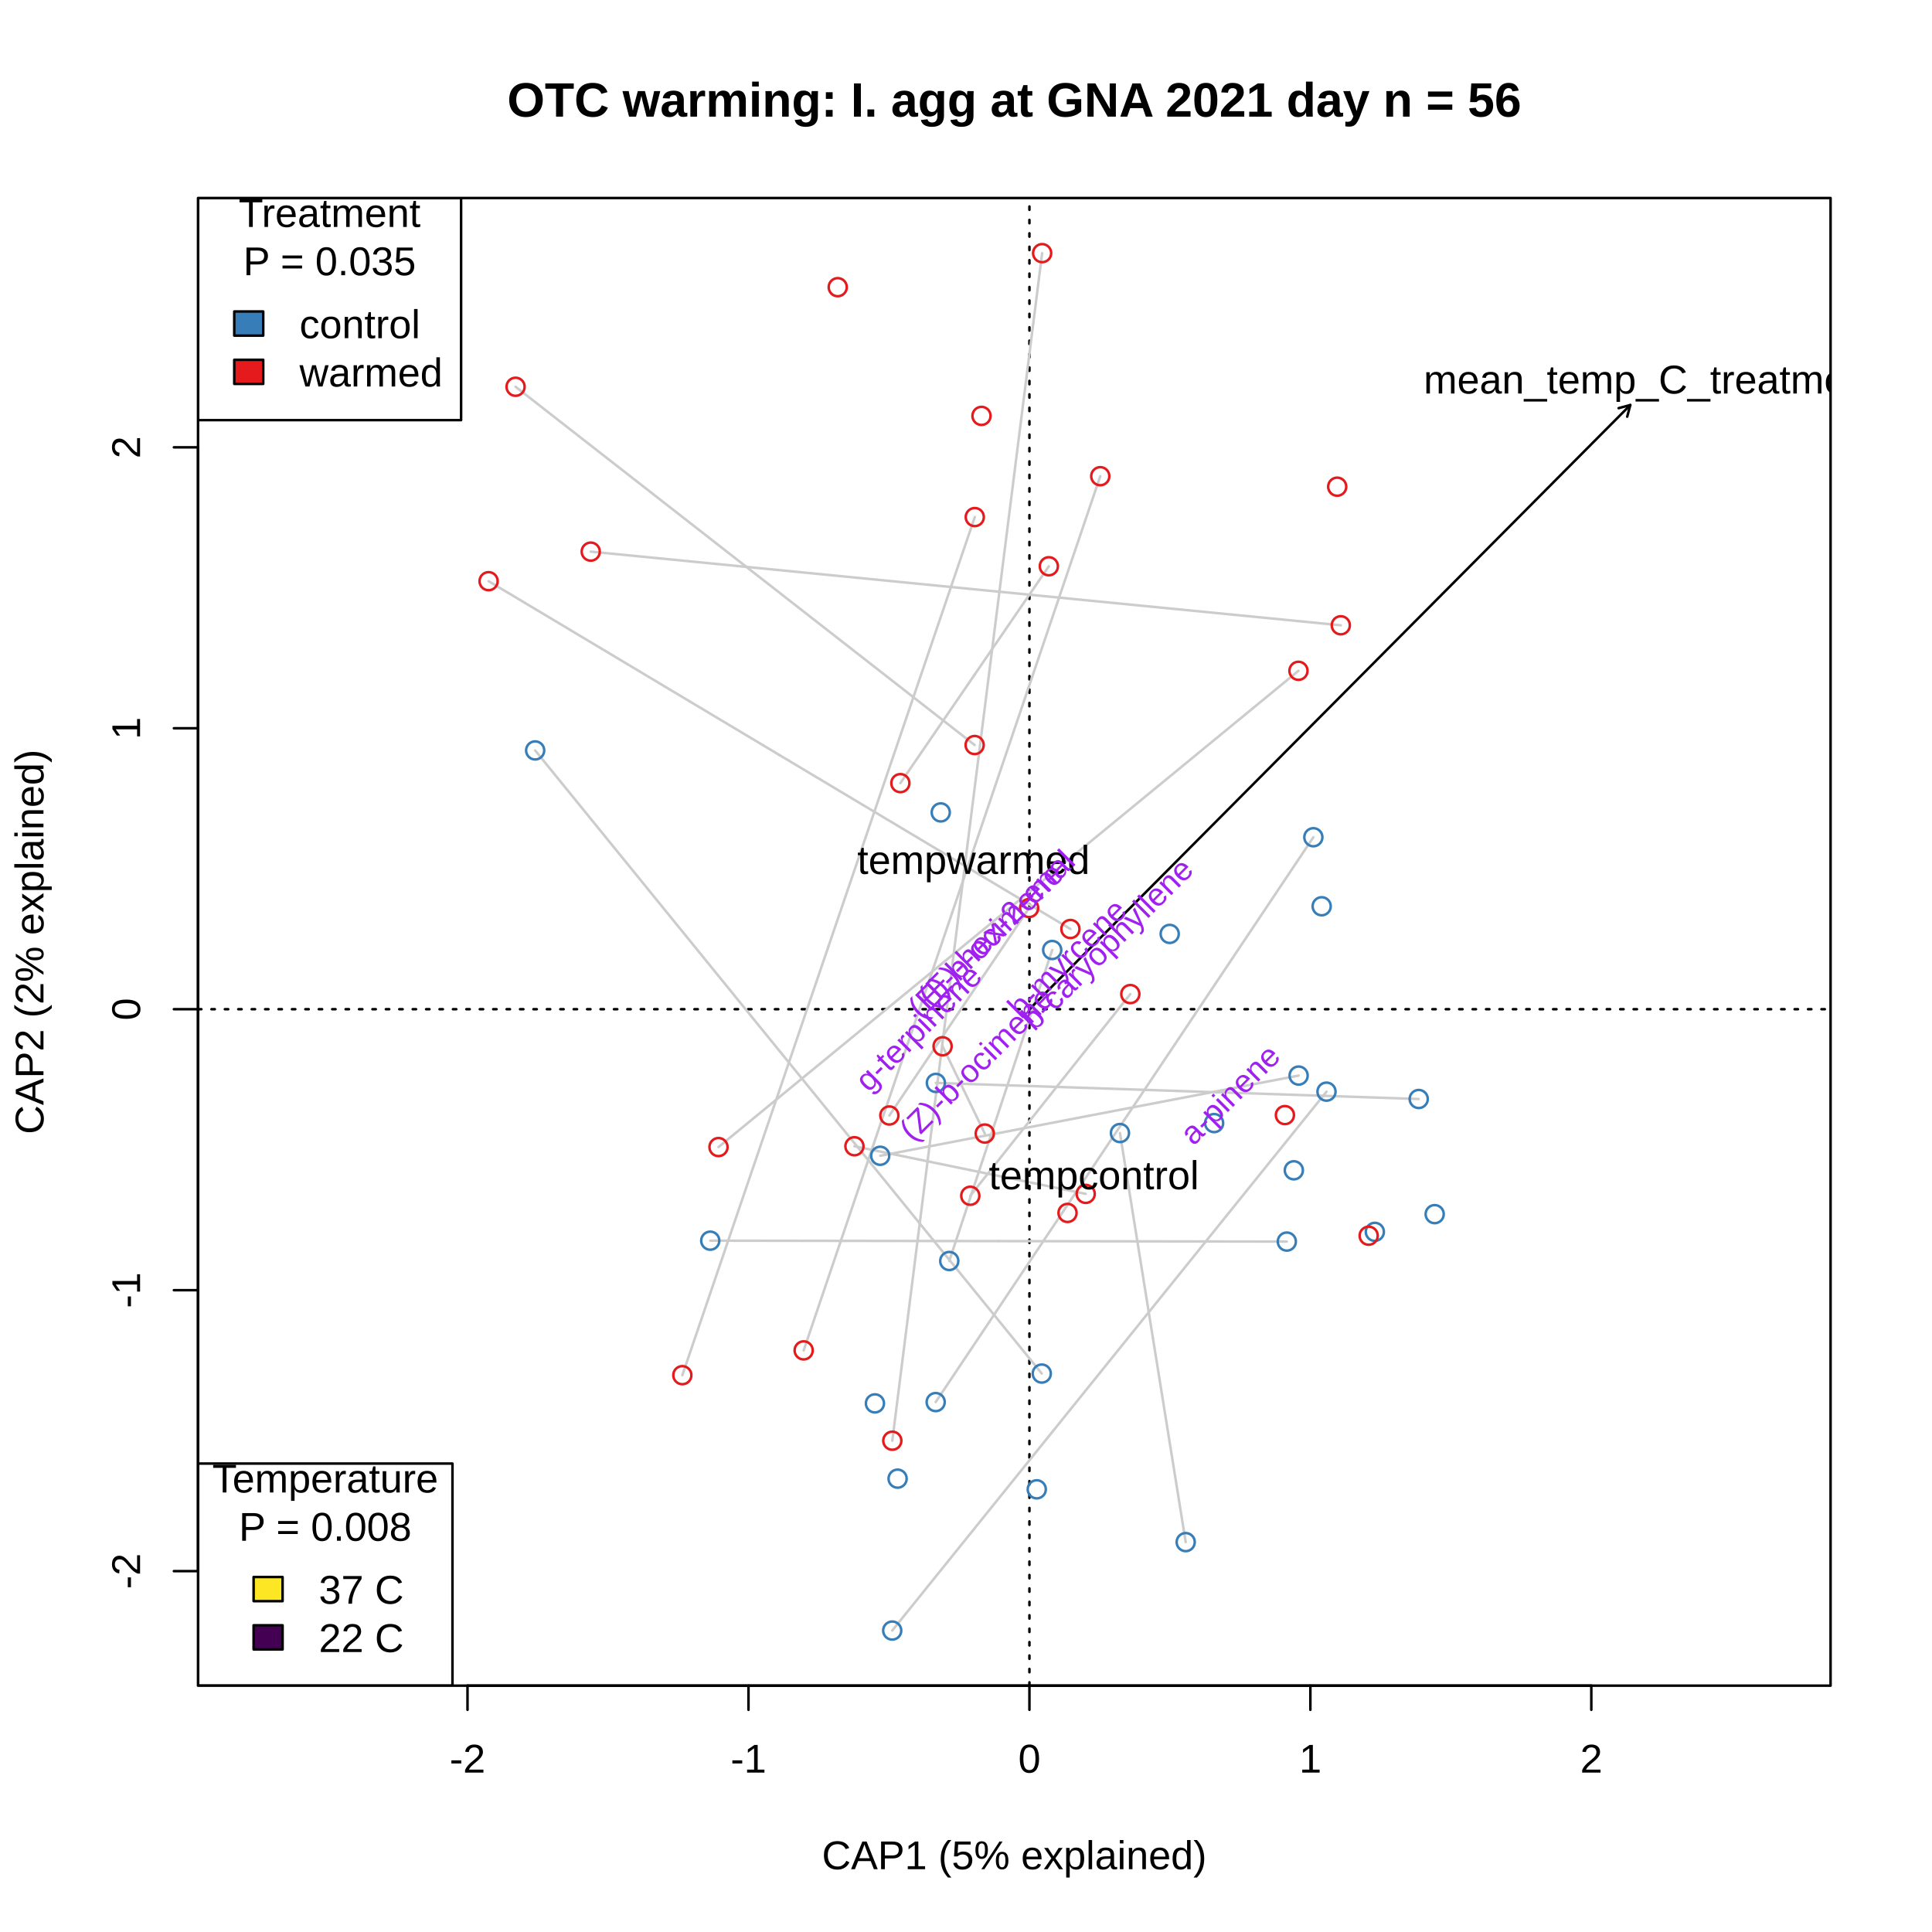
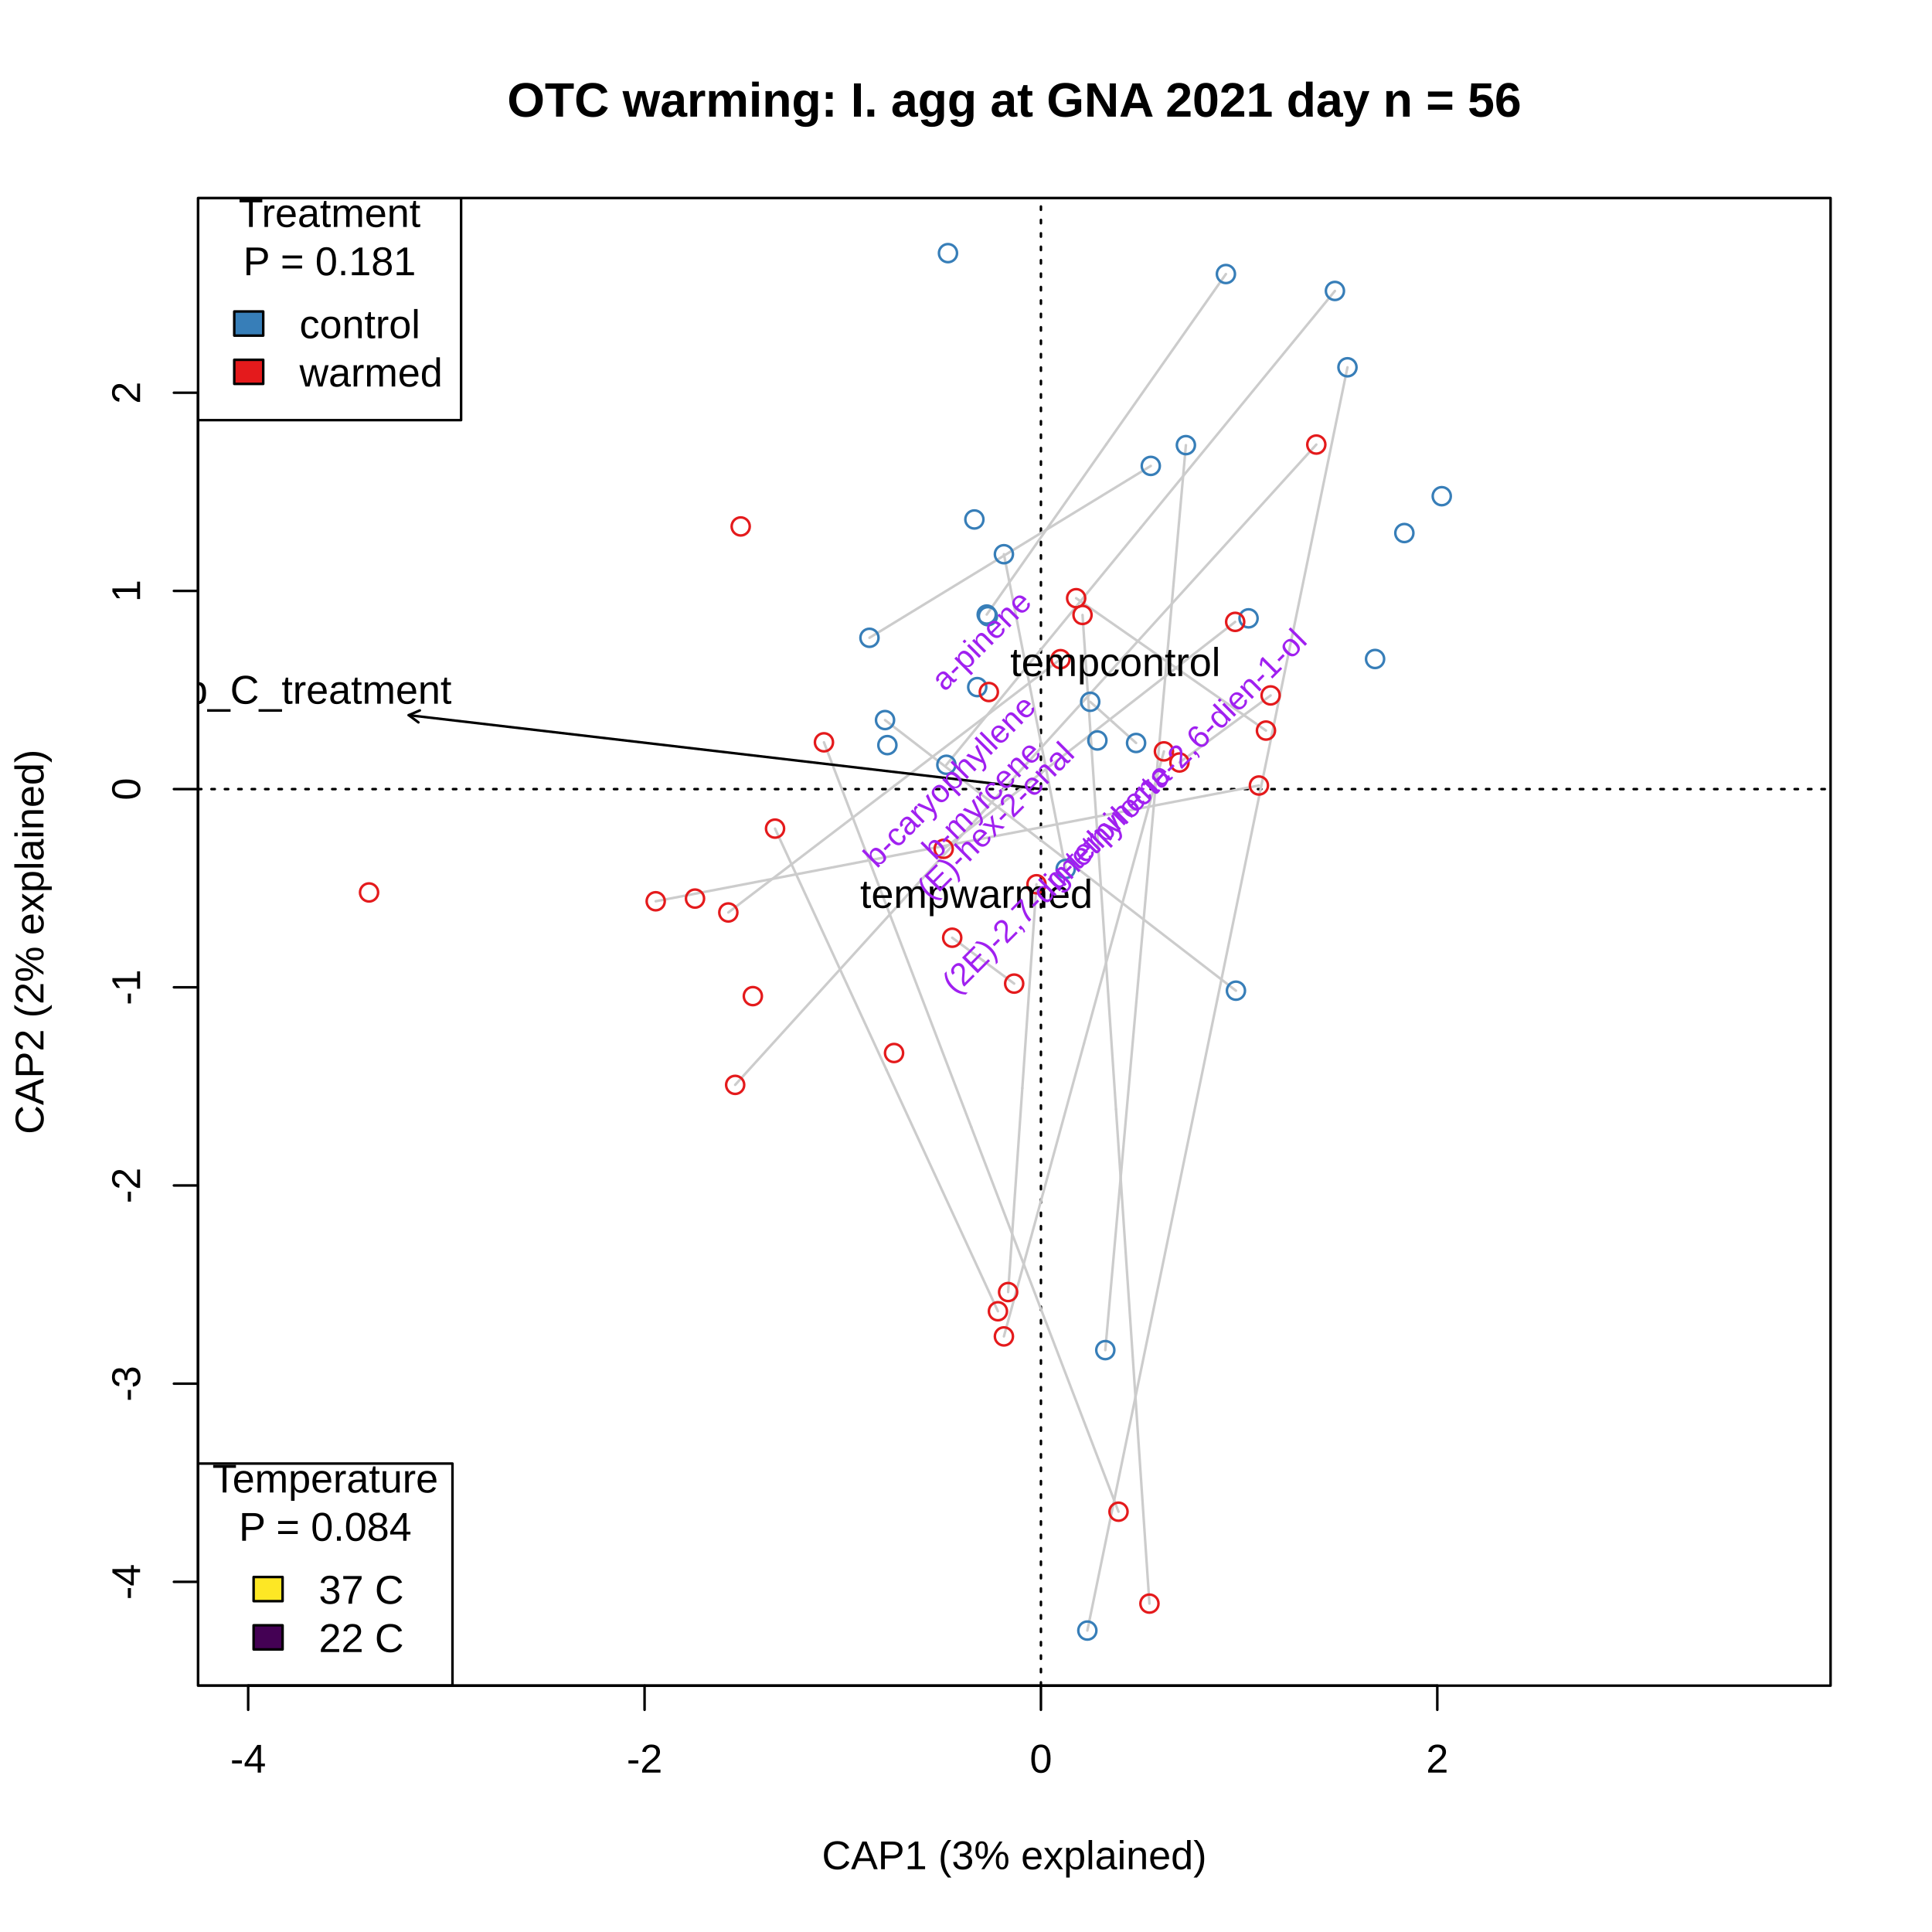
<svg xmlns="http://www.w3.org/2000/svg" class="svglite" width="576.00pt" height="576.00pt" viewBox="0 0 576.00 576.00">
  <defs>
    <style type="text/css">
    .svglite line, .svglite polyline, .svglite polygon, .svglite path, .svglite rect, .svglite circle {
      fill: none;
      stroke: #000000;
      stroke-linecap: round;
      stroke-linejoin: round;
      stroke-miterlimit: 10.00;
    }
    .svglite text {
      white-space: pre;
    }
  </style>
  </defs>
  <rect width="100%" height="100%" style="stroke: none; fill: #FFFFFF;" />
  <defs>
    <clipPath id="cpMC4wMHw1NzYuMDB8MC4wMHw1NzYuMDA=">
      <rect x="0.00" y="0.00" width="576.00" height="576.00" />
    </clipPath>
  </defs>
  <g clip-path="url(#cpMC4wMHw1NzYuMDB8MC4wMHw1NzYuMDA=)">
</g>
  <defs>
    <clipPath id="cpNTkuMDR8NTQ1Ljc2fDU5LjA0fDUwMi41Ng==">
      <rect x="59.04" y="59.04" width="486.72" height="443.52" />
    </clipPath>
  </defs>
  <g clip-path="url(#cpNTkuMDR8NTQ1Ljc2fDU5LjA0fDUwMi41Ng==)">
</g>
  <g clip-path="url(#cpMC4wMHw1NzYuMDB8MC4wMHw1NzYuMDA=)">
-     <line x1="139.38" y1="502.56" x2="474.43" y2="502.56" style="stroke-width: 0.75;" />
-     <line x1="139.38" y1="502.56" x2="139.38" y2="509.76" style="stroke-width: 0.75;" />
-     <line x1="223.15" y1="502.56" x2="223.15" y2="509.76" style="stroke-width: 0.75;" />
-     <line x1="306.91" y1="502.56" x2="306.91" y2="509.76" style="stroke-width: 0.75;" />
-     <line x1="390.67" y1="502.56" x2="390.67" y2="509.76" style="stroke-width: 0.75;" />
-     <line x1="474.43" y1="502.56" x2="474.43" y2="509.76" style="stroke-width: 0.75;" />
-     <text x="139.38" y="528.48" text-anchor="middle" style="font-size: 12.00px; font-family: &quot;Arial&quot;;">-2</text>
-     <text x="223.15" y="528.48" text-anchor="middle" style="font-size: 12.00px; font-family: &quot;Arial&quot;;">-1</text>
-     <text x="306.91" y="528.48" text-anchor="middle" style="font-size: 12.00px; font-family: &quot;Arial&quot;;">0</text>
-     <text x="390.67" y="528.48" text-anchor="middle" style="font-size: 12.00px; font-family: &quot;Arial&quot;;">1</text>
-     <text x="474.43" y="528.48" text-anchor="middle" style="font-size: 12.00px; font-family: &quot;Arial&quot;;">2</text>
-     <line x1="59.04" y1="468.41" x2="59.04" y2="133.36" style="stroke-width: 0.75;" />
-     <line x1="59.04" y1="468.41" x2="51.84" y2="468.41" style="stroke-width: 0.75;" />
-     <line x1="59.04" y1="384.65" x2="51.84" y2="384.65" style="stroke-width: 0.75;" />
-     <line x1="59.04" y1="300.88" x2="51.84" y2="300.88" style="stroke-width: 0.75;" />
-     <line x1="59.04" y1="217.12" x2="51.84" y2="217.12" style="stroke-width: 0.75;" />
-     <line x1="59.04" y1="133.36" x2="51.84" y2="133.36" style="stroke-width: 0.75;" />
-     <text transform="translate(41.76,468.41) rotate(-90)" text-anchor="middle" style="font-size: 12.00px; font-family: &quot;Arial&quot;;">-2</text>
-     <text transform="translate(41.76,384.65) rotate(-90)" text-anchor="middle" style="font-size: 12.00px; font-family: &quot;Arial&quot;;">-1</text>
-     <text transform="translate(41.76,300.88) rotate(-90)" text-anchor="middle" style="font-size: 12.00px; font-family: &quot;Arial&quot;;">0</text>
-     <text transform="translate(41.76,217.12) rotate(-90)" text-anchor="middle" style="font-size: 12.00px; font-family: &quot;Arial&quot;;">1</text>
-     <text transform="translate(41.76,133.36) rotate(-90)" text-anchor="middle" style="font-size: 12.00px; font-family: &quot;Arial&quot;;">2</text>
+     <line x1="73.99" y1="502.56" x2="428.51" y2="502.56" style="stroke-width: 0.75;" />
+     <line x1="73.99" y1="502.56" x2="73.99" y2="509.76" style="stroke-width: 0.75;" />
+     <line x1="192.17" y1="502.56" x2="192.17" y2="509.76" style="stroke-width: 0.75;" />
+     <line x1="310.34" y1="502.56" x2="310.34" y2="509.76" style="stroke-width: 0.75;" />
+     <line x1="428.51" y1="502.56" x2="428.51" y2="509.76" style="stroke-width: 0.75;" />
+     <text x="73.99" y="528.48" text-anchor="middle" style="font-size: 12.00px; font-family: &quot;Arial&quot;;">-4</text>
+     <text x="192.17" y="528.48" text-anchor="middle" style="font-size: 12.00px; font-family: &quot;Arial&quot;;">-2</text>
+     <text x="310.34" y="528.48" text-anchor="middle" style="font-size: 12.00px; font-family: &quot;Arial&quot;;">0</text>
+     <text x="428.51" y="528.48" text-anchor="middle" style="font-size: 12.00px; font-family: &quot;Arial&quot;;">2</text>
+     <line x1="59.04" y1="471.61" x2="59.04" y2="117.09" style="stroke-width: 0.75;" />
+     <line x1="59.04" y1="471.61" x2="51.84" y2="471.61" style="stroke-width: 0.75;" />
+     <line x1="59.04" y1="412.52" x2="51.84" y2="412.52" style="stroke-width: 0.75;" />
+     <line x1="59.04" y1="353.43" x2="51.84" y2="353.43" style="stroke-width: 0.75;" />
+     <line x1="59.04" y1="294.35" x2="51.84" y2="294.35" style="stroke-width: 0.75;" />
+     <line x1="59.04" y1="235.26" x2="51.84" y2="235.26" style="stroke-width: 0.75;" />
+     <line x1="59.04" y1="176.17" x2="51.84" y2="176.17" style="stroke-width: 0.75;" />
+     <line x1="59.04" y1="117.09" x2="51.84" y2="117.09" style="stroke-width: 0.75;" />
+     <text transform="translate(41.76,471.61) rotate(-90)" text-anchor="middle" style="font-size: 12.00px; font-family: &quot;Arial&quot;;">-4</text>
+     <text transform="translate(41.76,412.52) rotate(-90)" text-anchor="middle" style="font-size: 12.00px; font-family: &quot;Arial&quot;;">-3</text>
+     <text transform="translate(41.76,353.43) rotate(-90)" text-anchor="middle" style="font-size: 12.00px; font-family: &quot;Arial&quot;;">-2</text>
+     <text transform="translate(41.76,294.35) rotate(-90)" text-anchor="middle" style="font-size: 12.00px; font-family: &quot;Arial&quot;;">-1</text>
+     <text transform="translate(41.76,235.26) rotate(-90)" text-anchor="middle" style="font-size: 12.00px; font-family: &quot;Arial&quot;;">0</text>
+     <text transform="translate(41.76,176.17) rotate(-90)" text-anchor="middle" style="font-size: 12.00px; font-family: &quot;Arial&quot;;">1</text>
+     <text transform="translate(41.76,117.09) rotate(-90)" text-anchor="middle" style="font-size: 12.00px; font-family: &quot;Arial&quot;;">2</text>
    <polygon points="59.04,502.56 545.76,502.56 545.76,59.04 59.04,59.04 " style="stroke-width: 0.75;" />
-     <text x="302.40" y="557.28" text-anchor="middle" style="font-size: 12.00px; font-family: &quot;Arial&quot;;">CAP1 (5% explained)</text>
+     <text x="302.40" y="557.28" text-anchor="middle" style="font-size: 12.00px; font-family: &quot;Arial&quot;;">CAP1 (3% explained)</text>
    <text transform="translate(12.96,280.80) rotate(-90)" text-anchor="middle" style="font-size: 12.00px; font-family: &quot;Arial&quot;;">CAP2 (2% explained)</text>
  </g>
  <g clip-path="url(#cpNTkuMDR8NTQ1Ljc2fDU5LjA0fDUwMi41Ng==)">
-     <line x1="59.04" y1="300.88" x2="545.76" y2="300.88" style="stroke-width: 0.75; stroke-dasharray: 1.00,3.00;" />
-     <line x1="306.91" y1="502.56" x2="306.91" y2="59.04" style="stroke-width: 0.75; stroke-dasharray: 1.00,3.00;" />
+     <line x1="59.04" y1="235.26" x2="545.76" y2="235.26" style="stroke-width: 0.75; stroke-dasharray: 1.00,3.00;" />
+     <line x1="310.34" y1="502.56" x2="310.34" y2="59.04" style="stroke-width: 0.75; stroke-dasharray: 1.00,3.00;" />
  </g>
  <g clip-path="url(#cpMC4wMHw1NzYuMDB8MC4wMHw1NzYuMDA=)">
    <text x="302.40" y="34.77" text-anchor="middle" style="font-size: 14.40px; font-weight: bold; font-family: &quot;Arial&quot;;">OTC warming: I. agg at GNA 2021 day n = 56</text>
  </g>
  <g clip-path="url(#cpNTkuMDR8NTQ1Ljc2fDU5LjA0fDUwMi41Ng==)">
    <rect x="59.04" y="59.04" width="78.43" height="66.22" style="stroke-width: 0.75;" />
    <rect x="69.84" y="92.86" width="8.64" height="7.20" style="stroke-width: 0.75; fill: #377EB8;" />
    <rect x="69.84" y="107.26" width="8.64" height="7.20" style="stroke-width: 0.75; fill: #E41A1C;" />
    <text x="98.26" y="67.66" text-anchor="middle" style="font-size: 12.00px; font-family: &quot;Arial&quot;;">Treatment </text>
-     <text x="98.26" y="82.06" text-anchor="middle" style="font-size: 12.00px; font-family: &quot;Arial&quot;;">P = 0.035</text>
+     <text x="98.26" y="82.06" text-anchor="middle" style="font-size: 12.00px; font-family: &quot;Arial&quot;;">P = 0.181</text>
    <text x="89.28" y="100.83" style="font-size: 12.00px; font-family: &quot;Arial&quot;;">control</text>
    <text x="89.28" y="115.23" style="font-size: 12.00px; font-family: &quot;Arial&quot;;">warmed</text>
    <rect x="59.04" y="436.34" width="75.86" height="66.22" style="stroke-width: 0.75;" />
    <rect x="75.61" y="470.16" width="8.64" height="7.20" style="stroke-width: 0.75; fill: #FDE725;" />
    <rect x="75.61" y="484.56" width="8.64" height="7.20" style="stroke-width: 0.75; fill: #440154;" />
    <text x="96.97" y="444.96" text-anchor="middle" style="font-size: 12.00px; font-family: &quot;Arial&quot;;">Temperature </text>
-     <text x="96.97" y="459.36" text-anchor="middle" style="font-size: 12.00px; font-family: &quot;Arial&quot;;">P = 0.008</text>
+     <text x="96.97" y="459.36" text-anchor="middle" style="font-size: 12.00px; font-family: &quot;Arial&quot;;">P = 0.084</text>
    <text x="95.05" y="478.13" style="font-size: 12.00px; font-family: &quot;Arial&quot;;">37  C</text>
    <text x="95.05" y="492.53" style="font-size: 12.00px; font-family: &quot;Arial&quot;;">22  C</text>
-     <line x1="297.70" y1="370.02" x2="211.75" y2="369.89" style="stroke-width: 0.75; stroke: #CCCCCC;" />
-     <line x1="297.70" y1="370.02" x2="383.65" y2="370.16" style="stroke-width: 0.75; stroke: #CCCCCC;" />
-     <line x1="335.26" y1="333.81" x2="391.56" y2="249.61" style="stroke-width: 0.75; stroke: #CCCCCC;" />
-     <line x1="335.26" y1="333.81" x2="278.96" y2="418.01" style="stroke-width: 0.75; stroke: #CCCCCC;" />
-     <line x1="351.00" y1="325.25" x2="422.97" y2="327.65" style="stroke-width: 0.75; stroke: #CCCCCC;" />
-     <line x1="351.00" y1="325.25" x2="279.02" y2="322.86" style="stroke-width: 0.75; stroke: #CCCCCC;" />
-     <line x1="235.07" y1="316.62" x2="159.55" y2="223.73" style="stroke-width: 0.75; stroke: #CCCCCC;" />
-     <line x1="235.07" y1="316.62" x2="310.59" y2="409.51" style="stroke-width: 0.75; stroke: #CCCCCC;" />
-     <line x1="343.70" y1="398.78" x2="353.50" y2="459.76" style="stroke-width: 0.75; stroke: #CCCCCC;" />
-     <line x1="343.70" y1="398.78" x2="333.90" y2="337.80" style="stroke-width: 0.75; stroke: #CCCCCC;" />
-     <line x1="298.36" y1="329.59" x2="313.70" y2="283.23" style="stroke-width: 0.75; stroke: #CCCCCC;" />
-     <line x1="298.36" y1="329.59" x2="283.01" y2="375.95" style="stroke-width: 0.75; stroke: #CCCCCC;" />
-     <line x1="324.79" y1="332.62" x2="387.17" y2="320.67" style="stroke-width: 0.75; stroke: #CCCCCC;" />
-     <line x1="324.79" y1="332.62" x2="262.42" y2="344.58" style="stroke-width: 0.75; stroke: #CCCCCC;" />
-     <line x1="330.74" y1="405.80" x2="395.48" y2="325.46" style="stroke-width: 0.75; stroke: #CCCCCC;" />
-     <line x1="330.74" y1="405.80" x2="266.00" y2="486.13" style="stroke-width: 0.75; stroke: #CCCCCC;" />
-     <line x1="289.21" y1="348.84" x2="323.69" y2="355.94" style="stroke-width: 0.75; stroke: #CCCCCC;" />
-     <line x1="289.21" y1="348.84" x2="254.74" y2="341.74" style="stroke-width: 0.75; stroke: #CCCCCC;" />
-     <line x1="300.67" y1="270.99" x2="387.12" y2="199.99" style="stroke-width: 0.75; stroke: #CCCCCC;" />
-     <line x1="300.67" y1="270.99" x2="214.21" y2="341.98" style="stroke-width: 0.75; stroke: #CCCCCC;" />
-     <line x1="290.56" y1="201.15" x2="312.70" y2="168.82" style="stroke-width: 0.75; stroke: #CCCCCC;" />
-     <line x1="290.56" y1="201.15" x2="268.43" y2="233.48" style="stroke-width: 0.75; stroke: #CCCCCC;" />
-     <line x1="288.36" y1="252.50" x2="310.70" y2="75.47" style="stroke-width: 0.75; stroke: #CCCCCC;" />
-     <line x1="288.36" y1="252.50" x2="266.03" y2="429.53" style="stroke-width: 0.75; stroke: #CCCCCC;" />
-     <line x1="287.31" y1="324.94" x2="281.02" y2="311.93" style="stroke-width: 0.75; stroke: #CCCCCC;" />
-     <line x1="287.31" y1="324.94" x2="293.60" y2="337.95" style="stroke-width: 0.75; stroke: #CCCCCC;" />
-     <line x1="285.98" y1="301.64" x2="306.82" y2="270.71" style="stroke-width: 0.75; stroke: #CCCCCC;" />
-     <line x1="285.98" y1="301.64" x2="265.15" y2="332.57" style="stroke-width: 0.75; stroke: #CCCCCC;" />
-     <line x1="313.13" y1="326.43" x2="336.99" y2="296.37" style="stroke-width: 0.75; stroke: #CCCCCC;" />
-     <line x1="313.13" y1="326.43" x2="289.28" y2="356.50" style="stroke-width: 0.75; stroke: #CCCCCC;" />
-     <line x1="222.14" y1="168.71" x2="290.58" y2="222.12" style="stroke-width: 0.75; stroke: #CCCCCC;" />
-     <line x1="222.14" y1="168.71" x2="153.71" y2="115.31" style="stroke-width: 0.75; stroke: #CCCCCC;" />
-     <line x1="232.40" y1="225.12" x2="145.67" y2="173.27" style="stroke-width: 0.75; stroke: #CCCCCC;" />
-     <line x1="232.40" y1="225.12" x2="319.13" y2="276.97" style="stroke-width: 0.75; stroke: #CCCCCC;" />
-     <line x1="287.93" y1="175.44" x2="399.74" y2="186.42" style="stroke-width: 0.75; stroke: #CCCCCC;" />
-     <line x1="287.93" y1="175.44" x2="176.12" y2="164.46" style="stroke-width: 0.75; stroke: #CCCCCC;" />
-     <line x1="247.02" y1="282.08" x2="290.62" y2="154.16" style="stroke-width: 0.75; stroke: #CCCCCC;" />
-     <line x1="247.02" y1="282.08" x2="203.43" y2="409.99" style="stroke-width: 0.75; stroke: #CCCCCC;" />
-     <line x1="283.82" y1="272.28" x2="328.03" y2="141.97" style="stroke-width: 0.75; stroke: #CCCCCC;" />
-     <line x1="283.82" y1="272.28" x2="239.60" y2="402.60" style="stroke-width: 0.75; stroke: #CCCCCC;" />
-     <circle cx="211.75" cy="369.89" r="2.70" style="stroke-width: 0.75; stroke: #377EB8;" />
-     <circle cx="145.67" cy="173.27" r="2.70" style="stroke-width: 0.75; stroke: #E41A1C;" />
-     <circle cx="383.65" cy="370.16" r="2.70" style="stroke-width: 0.75; stroke: #377EB8;" />
-     <circle cx="323.69" cy="355.94" r="2.70" style="stroke-width: 0.75; stroke: #E41A1C;" />
-     <circle cx="387.12" cy="199.99" r="2.70" style="stroke-width: 0.75; stroke: #E41A1C;" />
-     <circle cx="391.56" cy="249.61" r="2.70" style="stroke-width: 0.75; stroke: #377EB8;" />
-     <circle cx="312.70" cy="168.82" r="2.70" style="stroke-width: 0.75; stroke: #E41A1C;" />
-     <circle cx="310.70" cy="75.47" r="2.70" style="stroke-width: 0.75; stroke: #E41A1C;" />
-     <circle cx="409.89" cy="367.26" r="2.70" style="stroke-width: 0.75; stroke: #377EB8;" />
-     <circle cx="385.74" cy="348.91" r="2.70" style="stroke-width: 0.75; stroke: #377EB8;" />
-     <circle cx="159.55" cy="223.73" r="2.70" style="stroke-width: 0.75; stroke: #377EB8;" />
-     <circle cx="422.97" cy="327.65" r="2.70" style="stroke-width: 0.75; stroke: #377EB8;" />
-     <circle cx="427.73" cy="361.98" r="2.70" style="stroke-width: 0.75; stroke: #377EB8;" />
-     <circle cx="348.73" cy="278.43" r="2.70" style="stroke-width: 0.75; stroke: #377EB8;" />
-     <circle cx="249.76" cy="85.62" r="2.70" style="stroke-width: 0.75; stroke: #E41A1C;" />
-     <circle cx="383.08" cy="332.45" r="2.70" style="stroke-width: 0.75; stroke: #E41A1C;" />
-     <circle cx="336.99" cy="296.37" r="2.70" style="stroke-width: 0.75; stroke: #E41A1C;" />
-     <circle cx="361.97" cy="334.83" r="2.70" style="stroke-width: 0.75; stroke: #377EB8;" />
-     <circle cx="318.27" cy="361.62" r="2.70" style="stroke-width: 0.75; stroke: #E41A1C;" />
-     <circle cx="408.05" cy="368.41" r="2.70" style="stroke-width: 0.75; stroke: #E41A1C;" />
-     <circle cx="281.02" cy="311.93" r="2.70" style="stroke-width: 0.75; stroke: #E41A1C;" />
-     <circle cx="293.60" cy="337.95" r="2.70" style="stroke-width: 0.75; stroke: #E41A1C;" />
-     <circle cx="310.59" cy="409.51" r="2.70" style="stroke-width: 0.75; stroke: #377EB8;" />
-     <circle cx="306.82" cy="270.71" r="2.70" style="stroke-width: 0.75; stroke: #E41A1C;" />
-     <circle cx="353.50" cy="459.76" r="2.70" style="stroke-width: 0.75; stroke: #377EB8;" />
-     <circle cx="280.47" cy="242.21" r="2.70" style="stroke-width: 0.75; stroke: #377EB8;" />
-     <circle cx="292.62" cy="123.99" r="2.70" style="stroke-width: 0.75; stroke: #E41A1C;" />
-     <circle cx="309.10" cy="444.02" r="2.70" style="stroke-width: 0.75; stroke: #377EB8;" />
-     <circle cx="290.58" cy="222.12" r="2.70" style="stroke-width: 0.75; stroke: #E41A1C;" />
-     <circle cx="333.90" cy="337.80" r="2.70" style="stroke-width: 0.75; stroke: #377EB8;" />
-     <circle cx="399.74" cy="186.42" r="2.70" style="stroke-width: 0.75; stroke: #E41A1C;" />
-     <circle cx="319.13" cy="276.97" r="2.70" style="stroke-width: 0.75; stroke: #E41A1C;" />
-     <circle cx="313.70" cy="283.23" r="2.70" style="stroke-width: 0.75; stroke: #377EB8;" />
-     <circle cx="394.04" cy="270.19" r="2.70" style="stroke-width: 0.75; stroke: #377EB8;" />
-     <circle cx="395.48" cy="325.46" r="2.70" style="stroke-width: 0.75; stroke: #377EB8;" />
-     <circle cx="290.62" cy="154.16" r="2.70" style="stroke-width: 0.75; stroke: #E41A1C;" />
-     <circle cx="328.03" cy="141.97" r="2.70" style="stroke-width: 0.75; stroke: #E41A1C;" />
-     <circle cx="265.15" cy="332.57" r="2.70" style="stroke-width: 0.75; stroke: #E41A1C;" />
-     <circle cx="387.17" cy="320.67" r="2.70" style="stroke-width: 0.75; stroke: #377EB8;" />
-     <circle cx="398.67" cy="145.10" r="2.70" style="stroke-width: 0.75; stroke: #E41A1C;" />
-     <circle cx="260.85" cy="418.40" r="2.70" style="stroke-width: 0.75; stroke: #377EB8;" />
-     <circle cx="176.12" cy="164.46" r="2.70" style="stroke-width: 0.75; stroke: #E41A1C;" />
-     <circle cx="214.21" cy="341.98" r="2.70" style="stroke-width: 0.75; stroke: #E41A1C;" />
-     <circle cx="289.28" cy="356.50" r="2.70" style="stroke-width: 0.75; stroke: #E41A1C;" />
-     <circle cx="153.71" cy="115.31" r="2.70" style="stroke-width: 0.75; stroke: #E41A1C;" />
-     <circle cx="278.96" cy="418.01" r="2.70" style="stroke-width: 0.75; stroke: #377EB8;" />
-     <circle cx="239.60" cy="402.60" r="2.70" style="stroke-width: 0.75; stroke: #E41A1C;" />
-     <circle cx="283.01" cy="375.95" r="2.70" style="stroke-width: 0.75; stroke: #377EB8;" />
-     <circle cx="203.43" cy="409.99" r="2.70" style="stroke-width: 0.75; stroke: #E41A1C;" />
-     <circle cx="262.42" cy="344.58" r="2.70" style="stroke-width: 0.75; stroke: #377EB8;" />
-     <circle cx="266.00" cy="486.13" r="2.70" style="stroke-width: 0.75; stroke: #377EB8;" />
-     <circle cx="254.74" cy="341.74" r="2.70" style="stroke-width: 0.75; stroke: #E41A1C;" />
-     <circle cx="279.02" cy="322.86" r="2.70" style="stroke-width: 0.75; stroke: #377EB8;" />
-     <circle cx="268.43" cy="233.48" r="2.70" style="stroke-width: 0.75; stroke: #E41A1C;" />
-     <circle cx="266.03" cy="429.53" r="2.70" style="stroke-width: 0.75; stroke: #E41A1C;" />
-     <circle cx="267.61" cy="440.84" r="2.70" style="stroke-width: 0.75; stroke: #377EB8;" />
-     <text x="326.13" y="354.55" text-anchor="middle" style="font-size: 12.00px; font-family: &quot;Arial&quot;;">tempcontrol</text>
-     <text x="290.25" y="260.56" text-anchor="middle" style="font-size: 12.00px; font-family: &quot;Arial&quot;;">tempwarmed</text>
-     <line x1="306.91" y1="300.88" x2="486.05" y2="120.75" style="stroke-width: 0.75;" />
-     <polyline points="485.13,124.23 486.05,120.75 482.57,121.69 " style="stroke-width: 0.75;" />
-     <text x="492.47" y="117.32" text-anchor="middle" style="font-size: 12.00px; font-family: &quot;Arial&quot;;">mean_temp_C_treatment</text>
-     <text transform="translate(315.92,290.54) rotate(-45)" text-anchor="middle" style="font-size: 9.60px;fill: none; font-family: &quot;Arial&quot;;">a-farnesene</text>
-     <text transform="translate(320.45,288.02) rotate(-45)" text-anchor="middle" style="font-size: 9.60px;fill: #A020F0; font-family: &quot;Arial&quot;;">b-myrcene</text>
-     <text transform="translate(296.17,282.65) rotate(-45)" text-anchor="middle" style="font-size: 9.60px;fill: #A020F0; font-family: &quot;Arial&quot;;">(E)-b-ocimene</text>
-     <text transform="translate(276.14,308.73) rotate(-45)" text-anchor="middle" style="font-size: 9.60px;fill: #A020F0; font-family: &quot;Arial&quot;;">g-terpinene</text>
-     <text transform="translate(369.03,328.60) rotate(-45)" text-anchor="middle" style="font-size: 9.60px;fill: #A020F0; font-family: &quot;Arial&quot;;">a-pinene</text>
-     <text transform="translate(308.74,302.38) rotate(-45)" text-anchor="middle" style="font-size: 9.60px;fill: none; font-family: &quot;Arial&quot;;">bergamotene</text>
-     <text transform="translate(321.56,303.91) rotate(-45)" text-anchor="middle" style="font-size: 9.60px;fill: none; font-family: &quot;Arial&quot;;">(3E)-4,8-dimethylnona-1,3,7-triene</text>
-     <text transform="translate(300.04,290.85) rotate(-45)" text-anchor="middle" style="font-size: 9.60px;fill: none; font-family: &quot;Arial&quot;;">2-hexyldecan-1-ol</text>
-     <text transform="translate(310.99,298.11) rotate(-45)" text-anchor="middle" style="font-size: 9.60px;fill: none; font-family: &quot;Arial&quot;;">(1Z,4Z,7Z)-1,5,9,9-tetramethylcycloundeca-1,4,7-triene</text>
-     <text transform="translate(299.40,279.05) rotate(-45)" text-anchor="middle" style="font-size: 9.60px;fill: #A020F0; font-family: &quot;Arial&quot;;">(E)-hex-2-enal</text>
-     <text transform="translate(309.86,304.60) rotate(-45)" text-anchor="middle" style="font-size: 9.60px;fill: none; font-family: &quot;Arial&quot;;">(2E)-2,7-dimethylocta-2,6-dien-1-ol</text>
-     <text transform="translate(311.12,290.62) rotate(-45)" text-anchor="middle" style="font-size: 9.60px;fill: none; font-family: &quot;Arial&quot;;">(E)-hex-3-en-1-ol</text>
-     <text transform="translate(302.66,299.29) rotate(-45)" text-anchor="middle" style="font-size: 9.60px;fill: none; font-family: &quot;Arial&quot;;">[(E)-hex-3-enyl] acetate</text>
-     <text transform="translate(317.76,299.20) rotate(-45)" text-anchor="middle" style="font-size: 9.60px;fill: none; font-family: &quot;Arial&quot;;">pseudoionone</text>
-     <text transform="translate(315.39,302.64) rotate(-45)" text-anchor="middle" style="font-size: 9.60px;fill: none; font-family: &quot;Arial&quot;;">methyl benzoate</text>
-     <text transform="translate(332.35,283.75) rotate(-45)" text-anchor="middle" style="font-size: 9.60px;fill: #A020F0; font-family: &quot;Arial&quot;;">b-caryophyllene</text>
-     <text transform="translate(304.37,309.34) rotate(-45)" text-anchor="middle" style="font-size: 9.60px;fill: none; font-family: &quot;Arial&quot;;">[(Z)-hex-3-enyl] butanoate</text>
-     <text transform="translate(287.27,304.47) rotate(-45)" text-anchor="middle" style="font-size: 9.60px;fill: none; font-family: &quot;Arial&quot;;">nonyl prop-1-en-2-yl carbonate</text>
-     <text transform="translate(307.12,307.21) rotate(-45)" text-anchor="middle" style="font-size: 9.60px;fill: none; font-family: &quot;Arial&quot;;">a-copaene</text>
-     <text transform="translate(313.08,311.59) rotate(-45)" text-anchor="middle" style="font-size: 9.60px;fill: none; font-family: &quot;Arial&quot;;">nonylcyclopropane</text>
-     <text transform="translate(290.95,300.35) rotate(-45)" text-anchor="middle" style="font-size: 9.60px;fill: none; font-family: &quot;Arial&quot;;">a-terpineol</text>
-     <text transform="translate(318.49,306.14) rotate(-45)" text-anchor="middle" style="font-size: 9.60px;fill: none; font-family: &quot;Arial&quot;;">linalool</text>
-     <text transform="translate(299.97,300.27) rotate(-45)" text-anchor="middle" style="font-size: 9.60px;fill: none; font-family: &quot;Arial&quot;;">3,5-dimethyloctane</text>
-     <text transform="translate(326.60,295.86) rotate(-45)" text-anchor="middle" style="font-size: 9.60px;fill: none; font-family: &quot;Arial&quot;;">petasitene</text>
-     <text transform="translate(309.31,299.22) rotate(-45)" text-anchor="middle" style="font-size: 9.60px;fill: none; font-family: &quot;Arial&quot;;">trans-a-bergamotene</text>
-     <text transform="translate(293.45,319.38) rotate(-45)" text-anchor="middle" style="font-size: 9.60px;fill: #A020F0; font-family: &quot;Arial&quot;;">(Z)-b-ocimene</text>
-     <text transform="translate(305.09,307.36) rotate(-45)" text-anchor="middle" style="font-size: 9.60px;fill: none; font-family: &quot;Arial&quot;;">a-campholenal</text>
-     <text transform="translate(319.05,300.98) rotate(-45)" text-anchor="middle" style="font-size: 9.60px;fill: none; font-family: &quot;Arial&quot;;">2-methylbenzonitrile</text>
-     <text transform="translate(315.48,310.32) rotate(-45)" text-anchor="middle" style="font-size: 9.60px;fill: none; font-family: &quot;Arial&quot;;">3-methylbutanal oxime</text>
-     <text transform="translate(320.91,300.47) rotate(-45)" text-anchor="middle" style="font-size: 9.60px;fill: none; font-family: &quot;Arial&quot;;">indole</text>
+     <line x1="341.55" y1="267.62" x2="329.53" y2="402.52" style="stroke-width: 0.75; stroke: #CCCCCC;" />
+     <line x1="341.55" y1="267.62" x2="353.56" y2="132.71" style="stroke-width: 0.75; stroke: #CCCCCC;" />
+     <line x1="301.16" y1="164.53" x2="259.22" y2="190.15" style="stroke-width: 0.75; stroke: #CCCCCC;" />
+     <line x1="301.16" y1="164.53" x2="343.09" y2="138.90" style="stroke-width: 0.75; stroke: #CCCCCC;" />
+     <line x1="308.51" y1="212.14" x2="299.30" y2="165.23" style="stroke-width: 0.75; stroke: #CCCCCC;" />
+     <line x1="308.51" y1="212.14" x2="317.73" y2="259.06" style="stroke-width: 0.75; stroke: #CCCCCC;" />
+     <line x1="362.96" y1="297.82" x2="324.18" y2="486.13" style="stroke-width: 0.75; stroke: #CCCCCC;" />
+     <line x1="362.96" y1="297.82" x2="401.73" y2="109.50" style="stroke-width: 0.75; stroke: #CCCCCC;" />
+     <line x1="329.83" y1="132.46" x2="365.49" y2="81.70" style="stroke-width: 0.75; stroke: #CCCCCC;" />
+     <line x1="329.83" y1="132.46" x2="294.18" y2="183.22" style="stroke-width: 0.75; stroke: #CCCCCC;" />
+     <line x1="331.87" y1="215.37" x2="338.71" y2="221.51" style="stroke-width: 0.75; stroke: #CCCCCC;" />
+     <line x1="331.87" y1="215.37" x2="325.03" y2="209.23" style="stroke-width: 0.75; stroke: #CCCCCC;" />
+     <line x1="316.17" y1="255.02" x2="263.86" y2="214.68" style="stroke-width: 0.75; stroke: #CCCCCC;" />
+     <line x1="316.17" y1="255.02" x2="368.48" y2="295.36" style="stroke-width: 0.75; stroke: #CCCCCC;" />
+     <line x1="340.07" y1="157.38" x2="282.15" y2="228.01" style="stroke-width: 0.75; stroke: #CCCCCC;" />
+     <line x1="340.07" y1="157.38" x2="397.99" y2="86.74" style="stroke-width: 0.75; stroke: #CCCCCC;" />
+     <line x1="365.23" y1="217.33" x2="351.64" y2="227.32" style="stroke-width: 0.75; stroke: #CCCCCC;" />
+     <line x1="365.23" y1="217.33" x2="378.82" y2="207.33" style="stroke-width: 0.75; stroke: #CCCCCC;" />
+     <line x1="264.30" y1="318.99" x2="231.07" y2="247.04" style="stroke-width: 0.75; stroke: #CCCCCC;" />
+     <line x1="264.30" y1="318.99" x2="297.52" y2="390.93" style="stroke-width: 0.75; stroke: #CCCCCC;" />
+     <line x1="293.12" y1="286.41" x2="283.89" y2="279.57" style="stroke-width: 0.75; stroke: #CCCCCC;" />
+     <line x1="293.12" y1="286.41" x2="302.36" y2="293.25" style="stroke-width: 0.75; stroke: #CCCCCC;" />
+     <line x1="305.81" y1="227.99" x2="219.18" y2="323.44" style="stroke-width: 0.75; stroke: #CCCCCC;" />
+     <line x1="305.81" y1="227.99" x2="392.44" y2="132.54" style="stroke-width: 0.75; stroke: #CCCCCC;" />
+     <line x1="349.14" y1="198.07" x2="320.84" y2="178.34" style="stroke-width: 0.75; stroke: #CCCCCC;" />
+     <line x1="349.14" y1="198.07" x2="377.43" y2="217.81" style="stroke-width: 0.75; stroke: #CCCCCC;" />
+     <line x1="323.15" y1="311.22" x2="299.30" y2="398.43" style="stroke-width: 0.75; stroke: #CCCCCC;" />
+     <line x1="323.15" y1="311.22" x2="347.01" y2="224.01" style="stroke-width: 0.75; stroke: #CCCCCC;" />
+     <line x1="285.41" y1="251.45" x2="195.49" y2="268.70" style="stroke-width: 0.75; stroke: #CCCCCC;" />
+     <line x1="285.41" y1="251.45" x2="375.33" y2="234.19" style="stroke-width: 0.75; stroke: #CCCCCC;" />
+     <line x1="304.79" y1="324.42" x2="309.02" y2="263.63" style="stroke-width: 0.75; stroke: #CCCCCC;" />
+     <line x1="304.79" y1="324.42" x2="300.56" y2="385.21" style="stroke-width: 0.75; stroke: #CCCCCC;" />
+     <line x1="332.72" y1="330.71" x2="342.69" y2="478.09" style="stroke-width: 0.75; stroke: #CCCCCC;" />
+     <line x1="332.72" y1="330.71" x2="322.74" y2="183.34" style="stroke-width: 0.75; stroke: #CCCCCC;" />
+     <line x1="289.56" y1="336.00" x2="245.65" y2="221.31" style="stroke-width: 0.75; stroke: #CCCCCC;" />
+     <line x1="289.56" y1="336.00" x2="333.47" y2="450.69" style="stroke-width: 0.75; stroke: #CCCCCC;" />
+     <line x1="324.80" y1="219.23" x2="281.35" y2="253.07" style="stroke-width: 0.75; stroke: #CCCCCC;" />
+     <line x1="324.80" y1="219.23" x2="368.25" y2="185.40" style="stroke-width: 0.75; stroke: #CCCCCC;" />
+     <line x1="266.66" y1="234.28" x2="217.14" y2="272.04" style="stroke-width: 0.75; stroke: #CCCCCC;" />
+     <line x1="266.66" y1="234.28" x2="316.18" y2="196.52" style="stroke-width: 0.75; stroke: #CCCCCC;" />
+     <circle cx="329.53" cy="402.52" r="2.70" style="stroke-width: 0.75; stroke: #377EB8;" />
+     <circle cx="342.69" cy="478.09" r="2.70" style="stroke-width: 0.75; stroke: #E41A1C;" />
+     <circle cx="353.56" cy="132.71" r="2.70" style="stroke-width: 0.75; stroke: #377EB8;" />
+     <circle cx="351.64" cy="227.32" r="2.70" style="stroke-width: 0.75; stroke: #E41A1C;" />
+     <circle cx="231.07" cy="247.04" r="2.70" style="stroke-width: 0.75; stroke: #E41A1C;" />
+     <circle cx="259.22" cy="190.15" r="2.70" style="stroke-width: 0.75; stroke: #377EB8;" />
+     <circle cx="283.89" cy="279.57" r="2.70" style="stroke-width: 0.75; stroke: #E41A1C;" />
+     <circle cx="219.18" cy="323.44" r="2.70" style="stroke-width: 0.75; stroke: #E41A1C;" />
+     <circle cx="290.50" cy="154.87" r="2.70" style="stroke-width: 0.75; stroke: #377EB8;" />
+     <circle cx="291.35" cy="204.85" r="2.70" style="stroke-width: 0.75; stroke: #377EB8;" />
+     <circle cx="324.18" cy="486.13" r="2.70" style="stroke-width: 0.75; stroke: #377EB8;" />
+     <circle cx="299.30" cy="165.23" r="2.70" style="stroke-width: 0.75; stroke: #377EB8;" />
+     <circle cx="282.63" cy="75.47" r="2.70" style="stroke-width: 0.75; stroke: #377EB8;" />
+     <circle cx="327.17" cy="220.76" r="2.70" style="stroke-width: 0.75; stroke: #377EB8;" />
+     <circle cx="266.55" cy="313.94" r="2.70" style="stroke-width: 0.75; stroke: #E41A1C;" />
+     <circle cx="220.83" cy="156.95" r="2.70" style="stroke-width: 0.75; stroke: #E41A1C;" />
+     <circle cx="195.49" cy="268.70" r="2.70" style="stroke-width: 0.75; stroke: #E41A1C;" />
+     <circle cx="264.56" cy="222.15" r="2.70" style="stroke-width: 0.75; stroke: #377EB8;" />
+     <circle cx="110.03" cy="266.07" r="2.70" style="stroke-width: 0.75; stroke: #E41A1C;" />
+     <circle cx="294.81" cy="206.32" r="2.70" style="stroke-width: 0.75; stroke: #E41A1C;" />
+     <circle cx="320.84" cy="178.34" r="2.70" style="stroke-width: 0.75; stroke: #E41A1C;" />
+     <circle cx="377.43" cy="217.81" r="2.70" style="stroke-width: 0.75; stroke: #E41A1C;" />
+     <circle cx="401.73" cy="109.50" r="2.70" style="stroke-width: 0.75; stroke: #377EB8;" />
+     <circle cx="299.30" cy="398.43" r="2.70" style="stroke-width: 0.75; stroke: #E41A1C;" />
+     <circle cx="365.49" cy="81.70" r="2.70" style="stroke-width: 0.75; stroke: #377EB8;" />
+     <circle cx="372.24" cy="184.35" r="2.70" style="stroke-width: 0.75; stroke: #377EB8;" />
+     <circle cx="224.45" cy="296.98" r="2.70" style="stroke-width: 0.75; stroke: #E41A1C;" />
+     <circle cx="429.84" cy="147.93" r="2.70" style="stroke-width: 0.75; stroke: #377EB8;" />
+     <circle cx="309.02" cy="263.63" r="2.70" style="stroke-width: 0.75; stroke: #E41A1C;" />
+     <circle cx="294.18" cy="183.22" r="2.70" style="stroke-width: 0.75; stroke: #377EB8;" />
+     <circle cx="245.65" cy="221.31" r="2.70" style="stroke-width: 0.75; stroke: #E41A1C;" />
+     <circle cx="322.74" cy="183.34" r="2.70" style="stroke-width: 0.75; stroke: #E41A1C;" />
+     <circle cx="338.71" cy="221.51" r="2.70" style="stroke-width: 0.75; stroke: #377EB8;" />
+     <circle cx="294.53" cy="183.71" r="2.70" style="stroke-width: 0.75; stroke: #377EB8;" />
+     <circle cx="282.15" cy="228.01" r="2.70" style="stroke-width: 0.75; stroke: #377EB8;" />
+     <circle cx="281.35" cy="253.07" r="2.70" style="stroke-width: 0.75; stroke: #E41A1C;" />
+     <circle cx="217.14" cy="272.04" r="2.70" style="stroke-width: 0.75; stroke: #E41A1C;" />
+     <circle cx="347.01" cy="224.01" r="2.70" style="stroke-width: 0.75; stroke: #E41A1C;" />
+     <circle cx="263.86" cy="214.68" r="2.70" style="stroke-width: 0.75; stroke: #377EB8;" />
+     <circle cx="207.21" cy="267.90" r="2.70" style="stroke-width: 0.75; stroke: #E41A1C;" />
+     <circle cx="409.96" cy="196.47" r="2.70" style="stroke-width: 0.75; stroke: #377EB8;" />
+     <circle cx="333.47" cy="450.69" r="2.70" style="stroke-width: 0.75; stroke: #E41A1C;" />
+     <circle cx="297.52" cy="390.93" r="2.70" style="stroke-width: 0.75; stroke: #E41A1C;" />
+     <circle cx="375.33" cy="234.19" r="2.70" style="stroke-width: 0.75; stroke: #E41A1C;" />
+     <circle cx="300.56" cy="385.21" r="2.70" style="stroke-width: 0.75; stroke: #E41A1C;" />
+     <circle cx="343.09" cy="138.90" r="2.70" style="stroke-width: 0.75; stroke: #377EB8;" />
+     <circle cx="316.18" cy="196.52" r="2.70" style="stroke-width: 0.75; stroke: #E41A1C;" />
+     <circle cx="325.03" cy="209.23" r="2.70" style="stroke-width: 0.75; stroke: #377EB8;" />
+     <circle cx="368.25" cy="185.40" r="2.70" style="stroke-width: 0.75; stroke: #E41A1C;" />
+     <circle cx="368.48" cy="295.36" r="2.70" style="stroke-width: 0.75; stroke: #377EB8;" />
+     <circle cx="397.99" cy="86.74" r="2.70" style="stroke-width: 0.75; stroke: #377EB8;" />
+     <circle cx="378.82" cy="207.33" r="2.70" style="stroke-width: 0.75; stroke: #E41A1C;" />
+     <circle cx="317.73" cy="259.06" r="2.70" style="stroke-width: 0.75; stroke: #377EB8;" />
+     <circle cx="302.36" cy="293.25" r="2.70" style="stroke-width: 0.75; stroke: #E41A1C;" />
+     <circle cx="392.44" cy="132.54" r="2.70" style="stroke-width: 0.75; stroke: #E41A1C;" />
+     <circle cx="418.69" cy="158.92" r="2.70" style="stroke-width: 0.75; stroke: #377EB8;" />
+     <text x="332.53" y="201.55" text-anchor="middle" style="font-size: 12.00px; font-family: &quot;Arial&quot;;">tempcontrol</text>
+     <text x="291.11" y="270.66" text-anchor="middle" style="font-size: 12.00px; font-family: &quot;Arial&quot;;">tempwarmed</text>
+     <line x1="310.34" y1="235.26" x2="121.86" y2="213.22" style="stroke-width: 0.75;" />
+     <polyline points="125.17,211.80 121.86,213.22 124.75,215.37 " style="stroke-width: 0.75;" />
+     <text x="66.60" y="209.80" text-anchor="middle" style="font-size: 12.00px; font-family: &quot;Arial&quot;;">mean_temp_C_treatment</text>
+     <text transform="translate(301.10,239.40) rotate(-45)" text-anchor="middle" style="font-size: 9.60px;fill: none; font-family: &quot;Arial&quot;;">a-farnesene</text>
+     <text transform="translate(294.91,240.76) rotate(-45)" text-anchor="middle" style="font-size: 9.60px;fill: #A020F0; font-family: &quot;Arial&quot;;">b-myrcene</text>
+     <text transform="translate(305.43,246.93) rotate(-45)" text-anchor="middle" style="font-size: 9.60px;fill: none; font-family: &quot;Arial&quot;;">(E)-b-ocimene</text>
+     <text transform="translate(332.57,248.63) rotate(-45)" text-anchor="middle" style="font-size: 9.60px;fill: #A020F0; font-family: &quot;Arial&quot;;">g-terpinene</text>
+     <text transform="translate(294.84,193.20) rotate(-45)" text-anchor="middle" style="font-size: 9.60px;fill: #A020F0; font-family: &quot;Arial&quot;;">a-pinene</text>
+     <text transform="translate(312.43,236.59) rotate(-45)" text-anchor="middle" style="font-size: 9.60px;fill: none; font-family: &quot;Arial&quot;;">trans-b-bergamotene</text>
+     <text transform="translate(306.94,233.46) rotate(-45)" text-anchor="middle" style="font-size: 9.60px;fill: none; font-family: &quot;Arial&quot;;">(3E)-4,8-dimethylnona-1,3,7-triene</text>
+     <text transform="translate(304.09,237.61) rotate(-45)" text-anchor="middle" style="font-size: 9.60px;fill: none; font-family: &quot;Arial&quot;;">(1Z,4Z,7Z)-1,5,9,9-tetramethylcycloundeca-1,4,7-triene</text>
+     <text transform="translate(299.13,246.93) rotate(-45)" text-anchor="middle" style="font-size: 9.60px;fill: #A020F0; font-family: &quot;Arial&quot;;">(E)-hex-2-enal</text>
+     <text transform="translate(337.52,244.12) rotate(-45)" text-anchor="middle" style="font-size: 9.60px;fill: #A020F0; font-family: &quot;Arial&quot;;">(2E)-2,7-dimethylocta-2,6-dien-1-ol</text>
+     <text transform="translate(299.56,238.58) rotate(-45)" text-anchor="middle" style="font-size: 9.60px;fill: none; font-family: &quot;Arial&quot;;">(E)-hex-3-en-1-ol</text>
+     <text transform="translate(313.82,240.82) rotate(-45)" text-anchor="middle" style="font-size: 9.60px;fill: none; font-family: &quot;Arial&quot;;">[(E)-hex-3-enyl] acetate</text>
+     <text transform="translate(311.29,235.19) rotate(-45)" text-anchor="middle" style="font-size: 9.60px;fill: none; font-family: &quot;Arial&quot;;">pseudoionone</text>
+     <text transform="translate(312.81,236.47) rotate(-45)" text-anchor="middle" style="font-size: 9.60px;fill: none; font-family: &quot;Arial&quot;;">methyl benzoate</text>
+     <text transform="translate(285.37,235.17) rotate(-45)" text-anchor="middle" style="font-size: 9.60px;fill: #A020F0; font-family: &quot;Arial&quot;;">b-caryophyllene</text>
+     <text transform="translate(314.64,234.77) rotate(-45)" text-anchor="middle" style="font-size: 9.60px;fill: none; font-family: &quot;Arial&quot;;">[(E)-hex-3-enyl] butanoate</text>
+     <text transform="translate(311.17,239.16) rotate(-45)" text-anchor="middle" style="font-size: 9.60px;fill: none; font-family: &quot;Arial&quot;;">[(Z)-hex-3-enyl] butanoate</text>
+     <text transform="translate(309.35,238.39) rotate(-45)" text-anchor="middle" style="font-size: 9.60px;fill: none; font-family: &quot;Arial&quot;;">cis-a-bergamotene</text>
+     <text transform="translate(310.60,237.26) rotate(-45)" text-anchor="middle" style="font-size: 9.60px;fill: none; font-family: &quot;Arial&quot;;">a-copaene</text>
+     <text transform="translate(317.04,244.03) rotate(-45)" text-anchor="middle" style="font-size: 9.60px;fill: none; font-family: &quot;Arial&quot;;">a-terpineol</text>
+     <text transform="translate(308.46,237.99) rotate(-45)" text-anchor="middle" style="font-size: 9.60px;fill: none; font-family: &quot;Arial&quot;;">linalool</text>
+     <text transform="translate(306.72,237.43) rotate(-45)" text-anchor="middle" style="font-size: 9.60px;fill: none; font-family: &quot;Arial&quot;;">petasitene</text>
+     <text transform="translate(309.02,234.40) rotate(-45)" text-anchor="middle" style="font-size: 9.60px;fill: none; font-family: &quot;Arial&quot;;">trans-a-bergamotene</text>
+     <text transform="translate(316.03,244.19) rotate(-45)" text-anchor="middle" style="font-size: 9.60px;fill: none; font-family: &quot;Arial&quot;;">(Z)-b-ocimene</text>
+     <text transform="translate(301.35,235.52) rotate(-45)" text-anchor="middle" style="font-size: 9.60px;fill: none; font-family: &quot;Arial&quot;;">a-campholenal</text>
+     <text transform="translate(311.02,237.23) rotate(-45)" text-anchor="middle" style="font-size: 9.60px;fill: none; font-family: &quot;Arial&quot;;">2-methylbenzonitrile</text>
+     <text transform="translate(312.21,237.13) rotate(-45)" text-anchor="middle" style="font-size: 9.60px;fill: none; font-family: &quot;Arial&quot;;">3-methylbutanal oxime</text>
+     <text transform="translate(311.15,237.72) rotate(-45)" text-anchor="middle" style="font-size: 9.60px;fill: none; font-family: &quot;Arial&quot;;">indole</text>
  </g>
</svg>
